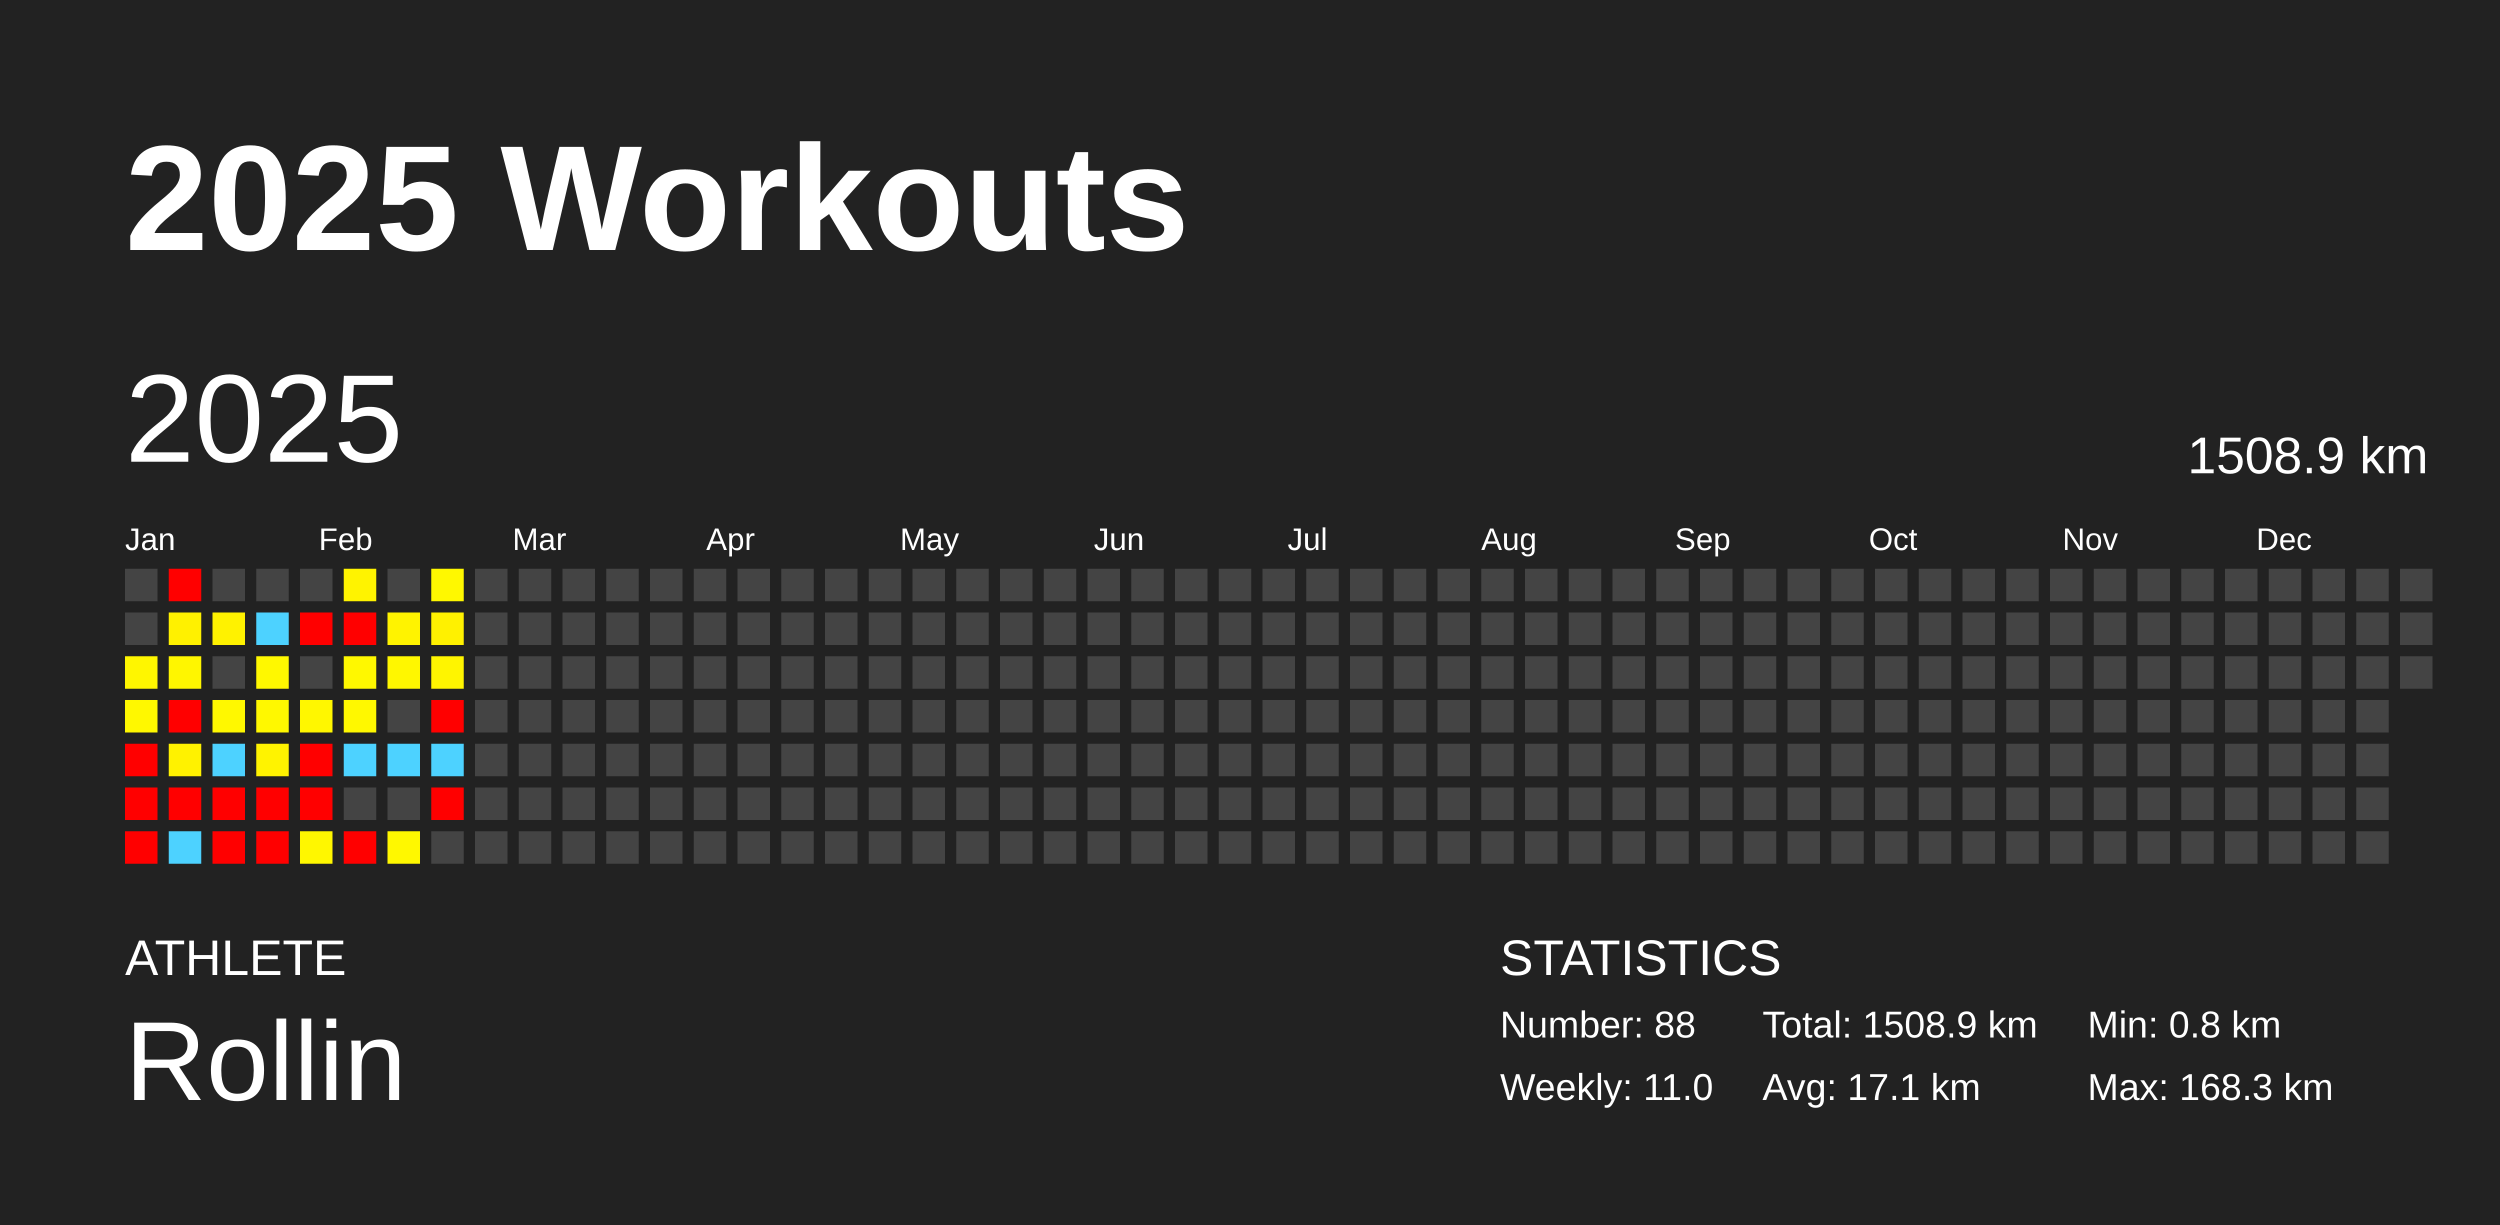
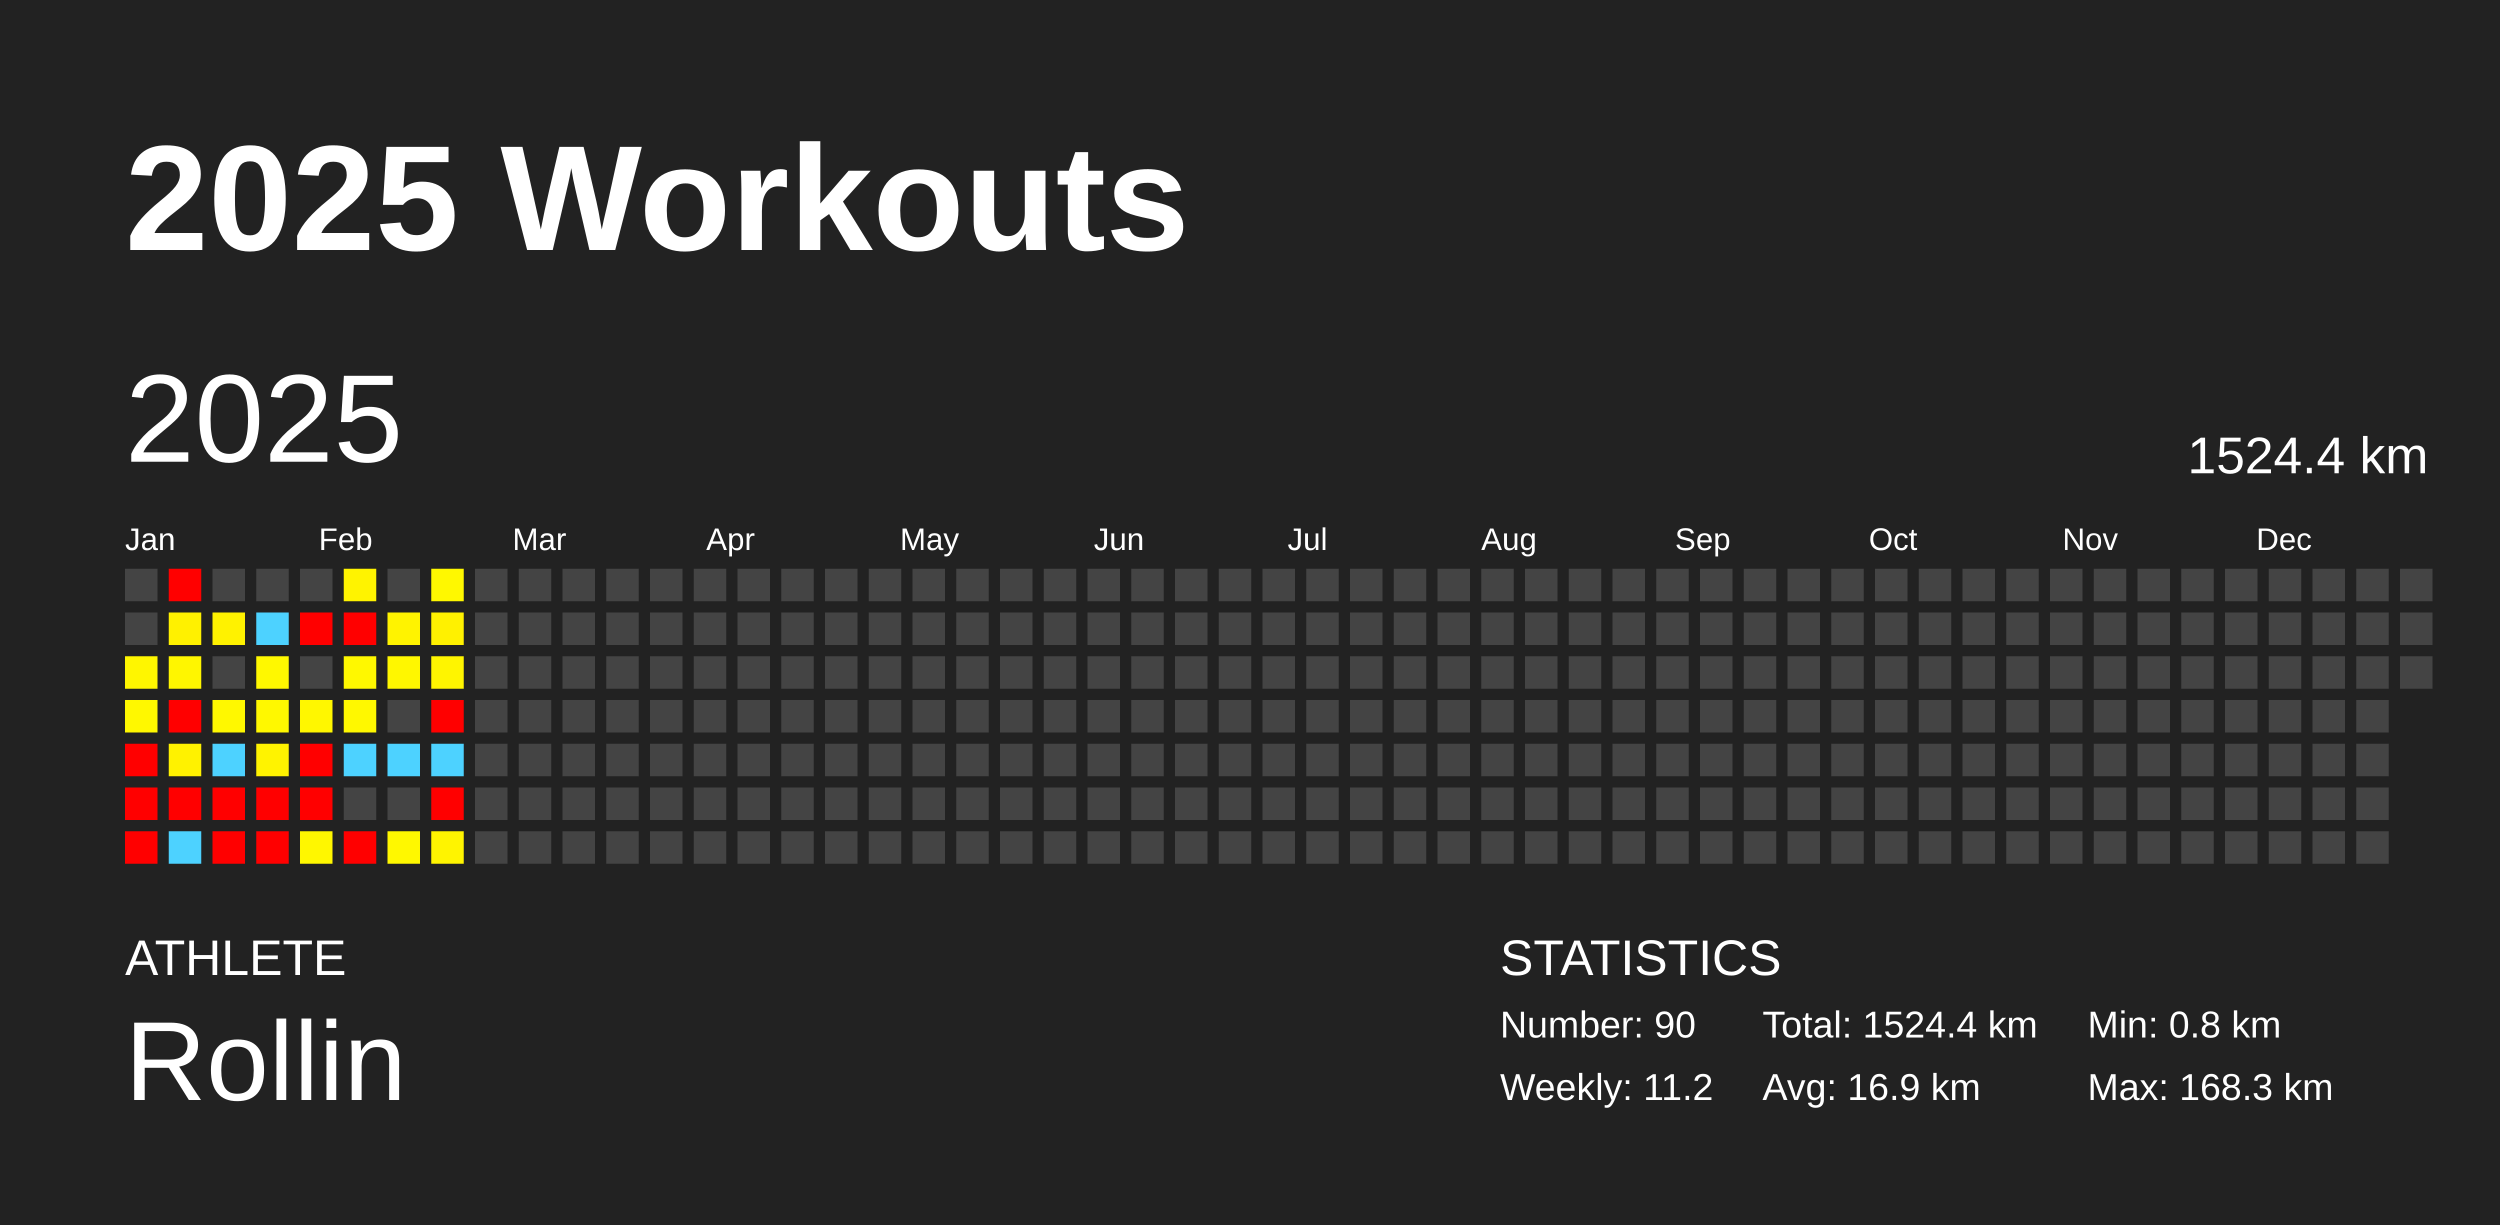
<svg xmlns="http://www.w3.org/2000/svg" baseProfile="full" height="98mm" version="1.1" viewBox="0,0,200,98" width="200mm">
  <defs />
  <rect fill="#222222" height="98" width="200" x="0" y="0" />
  <text fill="#FFFFFF" style="font-size:12px; font-family:Arial; font-weight:bold;" x="10" y="20">2025 Workouts</text>
  <text fill="#FFFFFF" style="font-size:4px; font-family:Arial" x="10" y="78">ATHLETE</text>
  <text fill="#FFFFFF" style="font-size:9px; font-family:Arial" x="10" y="88">Rollin</text>
  <text fill="#FFFFFF" style="font-size:4px; font-family:Arial" x="120" y="78">STATISTICS</text>
-   <text fill="#FFFFFF" style="font-size:3px; font-family:Arial" x="120" y="83">Number: 88</text>
-   <text fill="#FFFFFF" style="font-size:3px; font-family:Arial" x="120" y="88">Weekly: 11.0</text>
-   <text fill="#FFFFFF" style="font-size:3px; font-family:Arial" x="141" y="83">Total: 1508.9 km</text>
-   <text fill="#FFFFFF" style="font-size:3px; font-family:Arial" x="141" y="88">Avg: 17.1 km</text>
+   <text fill="#FFFFFF" style="font-size:3px; font-family:Arial" x="120" y="83">Number: 90</text>
+   <text fill="#FFFFFF" style="font-size:3px; font-family:Arial" x="120" y="88">Weekly: 11.2</text>
+   <text fill="#FFFFFF" style="font-size:3px; font-family:Arial" x="141" y="83">Total: 1524.4 km</text>
+   <text fill="#FFFFFF" style="font-size:3px; font-family:Arial" x="141" y="88">Avg: 16.9 km</text>
  <text fill="#FFFFFF" style="font-size:3px; font-family:Arial" x="167" y="83">Min: 0.8 km</text>
  <text fill="#FFFFFF" style="font-size:3px; font-family:Arial" x="167" y="88">Max: 168.3 km</text>
  <text dominant-baseline="hanging" fill="#FFFFFF" style="font-size:10.0px; font-family:Arial;" x="10" y="30">2025</text>
-   <text dominant-baseline="hanging" fill="#FFFFFF" style="font-size:4.125px; font-family:Arial;" x="175" y="35">1508.9 km</text>
+   <text dominant-baseline="hanging" fill="#FFFFFF" style="font-size:4.125px; font-family:Arial;" x="175" y="35">1524.4 km</text>
  <text fill="#FFFFFF" style="font-size:2.5px; font-family:Arial" x="10.0" y="44">Jan</text>
  <text fill="#FFFFFF" style="font-size:2.5px; font-family:Arial" x="25.5" y="44">Feb</text>
  <text fill="#FFFFFF" style="font-size:2.5px; font-family:Arial" x="41.0" y="44">Mar</text>
  <text fill="#FFFFFF" style="font-size:2.5px; font-family:Arial" x="56.5" y="44">Apr</text>
  <text fill="#FFFFFF" style="font-size:2.5px; font-family:Arial" x="72.0" y="44">May</text>
  <text fill="#FFFFFF" style="font-size:2.5px; font-family:Arial" x="87.5" y="44">Jun</text>
  <text fill="#FFFFFF" style="font-size:2.5px; font-family:Arial" x="103.0" y="44">Jul</text>
  <text fill="#FFFFFF" style="font-size:2.5px; font-family:Arial" x="118.5" y="44">Aug</text>
  <text fill="#FFFFFF" style="font-size:2.5px; font-family:Arial" x="134.0" y="44">Sep</text>
  <text fill="#FFFFFF" style="font-size:2.5px; font-family:Arial" x="149.5" y="44">Oct</text>
  <text fill="#FFFFFF" style="font-size:2.5px; font-family:Arial" x="165.0" y="44">Nov</text>
  <text fill="#FFFFFF" style="font-size:2.5px; font-family:Arial" x="180.5" y="44">Dec</text>
  <rect fill="#444444" height="2.6" width="2.6" x="10.0" y="45.5" />
  <rect fill="#444444" height="2.6" width="2.6" x="10.0" y="49.0" />
  <rect fill="#fff600" height="2.6" width="2.6" x="10.0" y="52.5" />
  <rect fill="#fff800" height="2.6" width="2.6" x="10.0" y="56.0" />
  <rect fill="red" height="2.6" width="2.6" x="10.0" y="59.5" />
  <rect fill="red" height="2.6" width="2.6" x="10.0" y="63.0" />
  <rect fill="red" height="2.6" width="2.6" x="10.0" y="66.5" />
  <rect fill="red" height="2.6" width="2.6" x="13.5" y="45.5" />
  <rect fill="#fff100" height="2.6" width="2.6" x="13.5" y="49.0" />
  <rect fill="#fff600" height="2.6" width="2.6" x="13.5" y="52.5" />
  <rect fill="red" height="2.6" width="2.6" x="13.5" y="56.0" />
  <rect fill="#fff200" height="2.6" width="2.6" x="13.5" y="59.5" />
  <rect fill="red" height="2.6" width="2.6" x="13.5" y="63.0" />
  <rect fill="#4dd2ff" height="2.6" width="2.6" x="13.5" y="66.5" />
  <rect fill="#444444" height="2.6" width="2.6" x="17.0" y="45.5" />
  <rect fill="#fff200" height="2.6" width="2.6" x="17.0" y="49.0" />
  <rect fill="#444444" height="2.6" width="2.6" x="17.0" y="52.5" />
  <rect fill="#fff800" height="2.6" width="2.6" x="17.0" y="56.0" />
  <rect fill="#4dd2ff" height="2.6" width="2.6" x="17.0" y="59.5" />
  <rect fill="red" height="2.6" width="2.6" x="17.0" y="63.0" />
  <rect fill="red" height="2.6" width="2.6" x="17.0" y="66.5" />
  <rect fill="#444444" height="2.6" width="2.6" x="20.5" y="45.5" />
  <rect fill="#4dd2ff" height="2.6" width="2.6" x="20.5" y="49.0" />
  <rect fill="#fff800" height="2.6" width="2.6" x="20.5" y="52.5" />
  <rect fill="#fff800" height="2.6" width="2.6" x="20.5" y="56.0" />
  <rect fill="#fff300" height="2.6" width="2.6" x="20.5" y="59.5" />
  <rect fill="red" height="2.6" width="2.6" x="20.5" y="63.0" />
  <rect fill="red" height="2.6" width="2.6" x="20.5" y="66.5" />
  <rect fill="#444444" height="2.6" width="2.6" x="24.0" y="45.5" />
  <rect fill="red" height="2.6" width="2.6" x="24.0" y="49.0" />
  <rect fill="#444444" height="2.6" width="2.6" x="24.0" y="52.5" />
  <rect fill="#fff700" height="2.6" width="2.6" x="24.0" y="56.0" />
  <rect fill="red" height="2.6" width="2.6" x="24.0" y="59.5" />
  <rect fill="red" height="2.6" width="2.6" x="24.0" y="63.0" />
  <rect fill="#fff700" height="2.6" width="2.6" x="24.0" y="66.5" />
  <rect fill="#fff300" height="2.6" width="2.6" x="27.5" y="45.5" />
  <rect fill="red" height="2.6" width="2.6" x="27.5" y="49.0" />
  <rect fill="#fff800" height="2.6" width="2.6" x="27.5" y="52.5" />
  <rect fill="#fff800" height="2.6" width="2.6" x="27.5" y="56.0" />
  <rect fill="#4dd2ff" height="2.6" width="2.6" x="27.5" y="59.5" />
  <rect fill="#444444" height="2.6" width="2.6" x="27.5" y="63.0" />
  <rect fill="red" height="2.6" width="2.6" x="27.5" y="66.5" />
  <rect fill="#444444" height="2.6" width="2.6" x="31.0" y="45.5" />
  <rect fill="#fff300" height="2.6" width="2.6" x="31.0" y="49.0" />
  <rect fill="#fff700" height="2.6" width="2.6" x="31.0" y="52.5" />
  <rect fill="#444444" height="2.6" width="2.6" x="31.0" y="56.0" />
  <rect fill="#4dd2ff" height="2.6" width="2.6" x="31.0" y="59.5" />
  <rect fill="#444444" height="2.6" width="2.6" x="31.0" y="63.0" />
  <rect fill="#fff800" height="2.6" width="2.6" x="31.0" y="66.5" />
  <rect fill="#fff800" height="2.6" width="2.6" x="34.5" y="45.5" />
  <rect fill="#fff100" height="2.6" width="2.6" x="34.5" y="49.0" />
  <rect fill="#fff500" height="2.6" width="2.6" x="34.5" y="52.5" />
  <rect fill="red" height="2.6" width="2.6" x="34.5" y="56.0" />
  <rect fill="#4dd2ff" height="2.6" width="2.6" x="34.5" y="59.5" />
  <rect fill="red" height="2.6" width="2.6" x="34.5" y="63.0" />
-   <rect fill="#444444" height="2.6" width="2.6" x="34.5" y="66.5" />
+   <rect fill="#fff400" height="2.6" width="2.6" x="34.5" y="66.5" />
  <rect fill="#444444" height="2.6" width="2.6" x="38.0" y="45.5" />
  <rect fill="#444444" height="2.6" width="2.6" x="38.0" y="49.0" />
  <rect fill="#444444" height="2.6" width="2.6" x="38.0" y="52.5" />
  <rect fill="#444444" height="2.6" width="2.6" x="38.0" y="56.0" />
  <rect fill="#444444" height="2.6" width="2.6" x="38.0" y="59.5" />
  <rect fill="#444444" height="2.6" width="2.6" x="38.0" y="63.0" />
  <rect fill="#444444" height="2.6" width="2.6" x="38.0" y="66.5" />
  <rect fill="#444444" height="2.6" width="2.6" x="41.5" y="45.5" />
  <rect fill="#444444" height="2.6" width="2.6" x="41.5" y="49.0" />
  <rect fill="#444444" height="2.6" width="2.6" x="41.5" y="52.5" />
  <rect fill="#444444" height="2.6" width="2.6" x="41.5" y="56.0" />
  <rect fill="#444444" height="2.6" width="2.6" x="41.5" y="59.5" />
  <rect fill="#444444" height="2.6" width="2.6" x="41.5" y="63.0" />
  <rect fill="#444444" height="2.6" width="2.6" x="41.5" y="66.5" />
  <rect fill="#444444" height="2.6" width="2.6" x="45.0" y="45.5" />
  <rect fill="#444444" height="2.6" width="2.6" x="45.0" y="49.0" />
  <rect fill="#444444" height="2.6" width="2.6" x="45.0" y="52.5" />
  <rect fill="#444444" height="2.6" width="2.6" x="45.0" y="56.0" />
  <rect fill="#444444" height="2.6" width="2.6" x="45.0" y="59.5" />
  <rect fill="#444444" height="2.6" width="2.6" x="45.0" y="63.0" />
  <rect fill="#444444" height="2.6" width="2.6" x="45.0" y="66.5" />
  <rect fill="#444444" height="2.6" width="2.6" x="48.5" y="45.5" />
  <rect fill="#444444" height="2.6" width="2.6" x="48.5" y="49.0" />
  <rect fill="#444444" height="2.6" width="2.6" x="48.5" y="52.5" />
  <rect fill="#444444" height="2.6" width="2.6" x="48.5" y="56.0" />
  <rect fill="#444444" height="2.6" width="2.6" x="48.5" y="59.5" />
  <rect fill="#444444" height="2.6" width="2.6" x="48.5" y="63.0" />
  <rect fill="#444444" height="2.6" width="2.6" x="48.5" y="66.5" />
  <rect fill="#444444" height="2.6" width="2.6" x="52.0" y="45.5" />
  <rect fill="#444444" height="2.6" width="2.6" x="52.0" y="49.0" />
  <rect fill="#444444" height="2.6" width="2.6" x="52.0" y="52.5" />
  <rect fill="#444444" height="2.6" width="2.6" x="52.0" y="56.0" />
  <rect fill="#444444" height="2.6" width="2.6" x="52.0" y="59.5" />
  <rect fill="#444444" height="2.6" width="2.6" x="52.0" y="63.0" />
  <rect fill="#444444" height="2.6" width="2.6" x="52.0" y="66.5" />
  <rect fill="#444444" height="2.6" width="2.6" x="55.5" y="45.5" />
  <rect fill="#444444" height="2.6" width="2.6" x="55.5" y="49.0" />
  <rect fill="#444444" height="2.6" width="2.6" x="55.5" y="52.5" />
  <rect fill="#444444" height="2.6" width="2.6" x="55.5" y="56.0" />
  <rect fill="#444444" height="2.6" width="2.6" x="55.5" y="59.5" />
  <rect fill="#444444" height="2.6" width="2.6" x="55.5" y="63.0" />
  <rect fill="#444444" height="2.6" width="2.6" x="55.5" y="66.5" />
  <rect fill="#444444" height="2.6" width="2.6" x="59.0" y="45.5" />
  <rect fill="#444444" height="2.6" width="2.6" x="59.0" y="49.0" />
  <rect fill="#444444" height="2.6" width="2.6" x="59.0" y="52.5" />
  <rect fill="#444444" height="2.6" width="2.6" x="59.0" y="56.0" />
  <rect fill="#444444" height="2.6" width="2.6" x="59.0" y="59.5" />
  <rect fill="#444444" height="2.6" width="2.6" x="59.0" y="63.0" />
  <rect fill="#444444" height="2.6" width="2.6" x="59.0" y="66.5" />
  <rect fill="#444444" height="2.6" width="2.6" x="62.5" y="45.5" />
  <rect fill="#444444" height="2.6" width="2.6" x="62.5" y="49.0" />
  <rect fill="#444444" height="2.6" width="2.6" x="62.5" y="52.5" />
  <rect fill="#444444" height="2.6" width="2.6" x="62.5" y="56.0" />
  <rect fill="#444444" height="2.6" width="2.6" x="62.5" y="59.5" />
  <rect fill="#444444" height="2.6" width="2.6" x="62.5" y="63.0" />
  <rect fill="#444444" height="2.6" width="2.6" x="62.5" y="66.5" />
  <rect fill="#444444" height="2.6" width="2.6" x="66.0" y="45.5" />
  <rect fill="#444444" height="2.6" width="2.6" x="66.0" y="49.0" />
  <rect fill="#444444" height="2.6" width="2.6" x="66.0" y="52.5" />
  <rect fill="#444444" height="2.6" width="2.6" x="66.0" y="56.0" />
  <rect fill="#444444" height="2.6" width="2.6" x="66.0" y="59.5" />
  <rect fill="#444444" height="2.6" width="2.6" x="66.0" y="63.0" />
  <rect fill="#444444" height="2.6" width="2.6" x="66.0" y="66.5" />
  <rect fill="#444444" height="2.6" width="2.6" x="69.5" y="45.5" />
  <rect fill="#444444" height="2.6" width="2.6" x="69.5" y="49.0" />
  <rect fill="#444444" height="2.6" width="2.6" x="69.5" y="52.5" />
  <rect fill="#444444" height="2.6" width="2.6" x="69.5" y="56.0" />
  <rect fill="#444444" height="2.6" width="2.6" x="69.5" y="59.5" />
  <rect fill="#444444" height="2.6" width="2.6" x="69.5" y="63.0" />
  <rect fill="#444444" height="2.6" width="2.6" x="69.5" y="66.5" />
  <rect fill="#444444" height="2.6" width="2.6" x="73.0" y="45.5" />
  <rect fill="#444444" height="2.6" width="2.6" x="73.0" y="49.0" />
  <rect fill="#444444" height="2.6" width="2.6" x="73.0" y="52.5" />
  <rect fill="#444444" height="2.6" width="2.6" x="73.0" y="56.0" />
  <rect fill="#444444" height="2.6" width="2.6" x="73.0" y="59.5" />
  <rect fill="#444444" height="2.6" width="2.6" x="73.0" y="63.0" />
  <rect fill="#444444" height="2.6" width="2.6" x="73.0" y="66.5" />
  <rect fill="#444444" height="2.6" width="2.6" x="76.5" y="45.5" />
  <rect fill="#444444" height="2.6" width="2.6" x="76.5" y="49.0" />
  <rect fill="#444444" height="2.6" width="2.6" x="76.5" y="52.5" />
  <rect fill="#444444" height="2.6" width="2.6" x="76.5" y="56.0" />
  <rect fill="#444444" height="2.6" width="2.6" x="76.5" y="59.5" />
  <rect fill="#444444" height="2.6" width="2.6" x="76.5" y="63.0" />
  <rect fill="#444444" height="2.6" width="2.6" x="76.5" y="66.5" />
  <rect fill="#444444" height="2.6" width="2.6" x="80.0" y="45.5" />
  <rect fill="#444444" height="2.6" width="2.6" x="80.0" y="49.0" />
  <rect fill="#444444" height="2.6" width="2.6" x="80.0" y="52.5" />
  <rect fill="#444444" height="2.6" width="2.6" x="80.0" y="56.0" />
  <rect fill="#444444" height="2.6" width="2.6" x="80.0" y="59.5" />
  <rect fill="#444444" height="2.6" width="2.6" x="80.0" y="63.0" />
  <rect fill="#444444" height="2.6" width="2.6" x="80.0" y="66.5" />
  <rect fill="#444444" height="2.6" width="2.6" x="83.5" y="45.5" />
  <rect fill="#444444" height="2.6" width="2.6" x="83.5" y="49.0" />
  <rect fill="#444444" height="2.6" width="2.6" x="83.5" y="52.5" />
  <rect fill="#444444" height="2.6" width="2.6" x="83.5" y="56.0" />
  <rect fill="#444444" height="2.6" width="2.6" x="83.5" y="59.5" />
  <rect fill="#444444" height="2.6" width="2.6" x="83.5" y="63.0" />
  <rect fill="#444444" height="2.6" width="2.6" x="83.5" y="66.5" />
  <rect fill="#444444" height="2.6" width="2.6" x="87.0" y="45.5" />
  <rect fill="#444444" height="2.6" width="2.6" x="87.0" y="49.0" />
  <rect fill="#444444" height="2.6" width="2.6" x="87.0" y="52.5" />
  <rect fill="#444444" height="2.6" width="2.6" x="87.0" y="56.0" />
  <rect fill="#444444" height="2.6" width="2.6" x="87.0" y="59.5" />
  <rect fill="#444444" height="2.6" width="2.6" x="87.0" y="63.0" />
  <rect fill="#444444" height="2.6" width="2.6" x="87.0" y="66.5" />
  <rect fill="#444444" height="2.6" width="2.6" x="90.5" y="45.5" />
  <rect fill="#444444" height="2.6" width="2.6" x="90.5" y="49.0" />
  <rect fill="#444444" height="2.6" width="2.6" x="90.5" y="52.5" />
  <rect fill="#444444" height="2.6" width="2.6" x="90.5" y="56.0" />
  <rect fill="#444444" height="2.6" width="2.6" x="90.5" y="59.5" />
  <rect fill="#444444" height="2.6" width="2.6" x="90.5" y="63.0" />
  <rect fill="#444444" height="2.6" width="2.6" x="90.5" y="66.5" />
  <rect fill="#444444" height="2.6" width="2.6" x="94.0" y="45.5" />
  <rect fill="#444444" height="2.6" width="2.6" x="94.0" y="49.0" />
  <rect fill="#444444" height="2.6" width="2.6" x="94.0" y="52.5" />
  <rect fill="#444444" height="2.6" width="2.6" x="94.0" y="56.0" />
  <rect fill="#444444" height="2.6" width="2.6" x="94.0" y="59.5" />
  <rect fill="#444444" height="2.6" width="2.6" x="94.0" y="63.0" />
  <rect fill="#444444" height="2.6" width="2.6" x="94.0" y="66.5" />
  <rect fill="#444444" height="2.6" width="2.6" x="97.5" y="45.5" />
  <rect fill="#444444" height="2.6" width="2.6" x="97.5" y="49.0" />
  <rect fill="#444444" height="2.6" width="2.6" x="97.5" y="52.5" />
  <rect fill="#444444" height="2.6" width="2.6" x="97.5" y="56.0" />
  <rect fill="#444444" height="2.6" width="2.6" x="97.5" y="59.5" />
  <rect fill="#444444" height="2.6" width="2.6" x="97.5" y="63.0" />
  <rect fill="#444444" height="2.6" width="2.6" x="97.5" y="66.5" />
  <rect fill="#444444" height="2.6" width="2.6" x="101.0" y="45.5" />
  <rect fill="#444444" height="2.6" width="2.6" x="101.0" y="49.0" />
  <rect fill="#444444" height="2.6" width="2.6" x="101.0" y="52.5" />
  <rect fill="#444444" height="2.6" width="2.6" x="101.0" y="56.0" />
  <rect fill="#444444" height="2.6" width="2.6" x="101.0" y="59.5" />
  <rect fill="#444444" height="2.6" width="2.6" x="101.0" y="63.0" />
  <rect fill="#444444" height="2.6" width="2.6" x="101.0" y="66.5" />
  <rect fill="#444444" height="2.6" width="2.6" x="104.5" y="45.5" />
  <rect fill="#444444" height="2.6" width="2.6" x="104.5" y="49.0" />
  <rect fill="#444444" height="2.6" width="2.6" x="104.5" y="52.5" />
  <rect fill="#444444" height="2.6" width="2.6" x="104.5" y="56.0" />
  <rect fill="#444444" height="2.6" width="2.6" x="104.5" y="59.5" />
  <rect fill="#444444" height="2.6" width="2.6" x="104.5" y="63.0" />
  <rect fill="#444444" height="2.6" width="2.6" x="104.5" y="66.5" />
  <rect fill="#444444" height="2.6" width="2.6" x="108.0" y="45.5" />
  <rect fill="#444444" height="2.6" width="2.6" x="108.0" y="49.0" />
  <rect fill="#444444" height="2.6" width="2.6" x="108.0" y="52.5" />
  <rect fill="#444444" height="2.6" width="2.6" x="108.0" y="56.0" />
  <rect fill="#444444" height="2.6" width="2.6" x="108.0" y="59.5" />
  <rect fill="#444444" height="2.6" width="2.6" x="108.0" y="63.0" />
  <rect fill="#444444" height="2.6" width="2.6" x="108.0" y="66.5" />
  <rect fill="#444444" height="2.6" width="2.6" x="111.5" y="45.5" />
  <rect fill="#444444" height="2.6" width="2.6" x="111.5" y="49.0" />
  <rect fill="#444444" height="2.6" width="2.6" x="111.5" y="52.5" />
  <rect fill="#444444" height="2.6" width="2.6" x="111.5" y="56.0" />
  <rect fill="#444444" height="2.6" width="2.6" x="111.5" y="59.5" />
  <rect fill="#444444" height="2.6" width="2.6" x="111.5" y="63.0" />
  <rect fill="#444444" height="2.6" width="2.6" x="111.5" y="66.5" />
  <rect fill="#444444" height="2.6" width="2.6" x="115.0" y="45.5" />
  <rect fill="#444444" height="2.6" width="2.6" x="115.0" y="49.0" />
  <rect fill="#444444" height="2.6" width="2.6" x="115.0" y="52.5" />
  <rect fill="#444444" height="2.6" width="2.6" x="115.0" y="56.0" />
  <rect fill="#444444" height="2.6" width="2.6" x="115.0" y="59.5" />
  <rect fill="#444444" height="2.6" width="2.6" x="115.0" y="63.0" />
  <rect fill="#444444" height="2.6" width="2.6" x="115.0" y="66.5" />
  <rect fill="#444444" height="2.6" width="2.6" x="118.5" y="45.5" />
  <rect fill="#444444" height="2.6" width="2.6" x="118.5" y="49.0" />
  <rect fill="#444444" height="2.6" width="2.6" x="118.5" y="52.5" />
  <rect fill="#444444" height="2.6" width="2.6" x="118.5" y="56.0" />
  <rect fill="#444444" height="2.6" width="2.6" x="118.5" y="59.5" />
  <rect fill="#444444" height="2.6" width="2.6" x="118.5" y="63.0" />
  <rect fill="#444444" height="2.6" width="2.6" x="118.5" y="66.5" />
  <rect fill="#444444" height="2.6" width="2.6" x="122.0" y="45.5" />
  <rect fill="#444444" height="2.6" width="2.6" x="122.0" y="49.0" />
  <rect fill="#444444" height="2.6" width="2.6" x="122.0" y="52.5" />
  <rect fill="#444444" height="2.6" width="2.6" x="122.0" y="56.0" />
  <rect fill="#444444" height="2.6" width="2.6" x="122.0" y="59.5" />
  <rect fill="#444444" height="2.6" width="2.6" x="122.0" y="63.0" />
  <rect fill="#444444" height="2.6" width="2.6" x="122.0" y="66.5" />
  <rect fill="#444444" height="2.6" width="2.6" x="125.5" y="45.5" />
  <rect fill="#444444" height="2.6" width="2.6" x="125.5" y="49.0" />
  <rect fill="#444444" height="2.6" width="2.6" x="125.5" y="52.5" />
  <rect fill="#444444" height="2.6" width="2.6" x="125.5" y="56.0" />
  <rect fill="#444444" height="2.6" width="2.6" x="125.5" y="59.5" />
  <rect fill="#444444" height="2.6" width="2.6" x="125.5" y="63.0" />
  <rect fill="#444444" height="2.6" width="2.6" x="125.5" y="66.5" />
  <rect fill="#444444" height="2.6" width="2.6" x="129.0" y="45.5" />
  <rect fill="#444444" height="2.6" width="2.6" x="129.0" y="49.0" />
  <rect fill="#444444" height="2.6" width="2.6" x="129.0" y="52.5" />
  <rect fill="#444444" height="2.6" width="2.6" x="129.0" y="56.0" />
  <rect fill="#444444" height="2.6" width="2.6" x="129.0" y="59.5" />
  <rect fill="#444444" height="2.6" width="2.6" x="129.0" y="63.0" />
  <rect fill="#444444" height="2.6" width="2.6" x="129.0" y="66.5" />
  <rect fill="#444444" height="2.6" width="2.6" x="132.5" y="45.5" />
  <rect fill="#444444" height="2.6" width="2.6" x="132.5" y="49.0" />
  <rect fill="#444444" height="2.6" width="2.6" x="132.5" y="52.5" />
  <rect fill="#444444" height="2.6" width="2.6" x="132.5" y="56.0" />
  <rect fill="#444444" height="2.6" width="2.6" x="132.5" y="59.5" />
  <rect fill="#444444" height="2.6" width="2.6" x="132.5" y="63.0" />
  <rect fill="#444444" height="2.6" width="2.6" x="132.5" y="66.5" />
  <rect fill="#444444" height="2.6" width="2.6" x="136.0" y="45.5" />
  <rect fill="#444444" height="2.6" width="2.6" x="136.0" y="49.0" />
  <rect fill="#444444" height="2.6" width="2.6" x="136.0" y="52.5" />
  <rect fill="#444444" height="2.6" width="2.6" x="136.0" y="56.0" />
  <rect fill="#444444" height="2.6" width="2.6" x="136.0" y="59.5" />
  <rect fill="#444444" height="2.6" width="2.6" x="136.0" y="63.0" />
  <rect fill="#444444" height="2.6" width="2.6" x="136.0" y="66.5" />
  <rect fill="#444444" height="2.6" width="2.6" x="139.5" y="45.5" />
  <rect fill="#444444" height="2.6" width="2.6" x="139.5" y="49.0" />
  <rect fill="#444444" height="2.6" width="2.6" x="139.5" y="52.5" />
  <rect fill="#444444" height="2.6" width="2.6" x="139.5" y="56.0" />
  <rect fill="#444444" height="2.6" width="2.6" x="139.5" y="59.5" />
  <rect fill="#444444" height="2.6" width="2.6" x="139.5" y="63.0" />
  <rect fill="#444444" height="2.6" width="2.6" x="139.5" y="66.5" />
  <rect fill="#444444" height="2.6" width="2.6" x="143.0" y="45.5" />
  <rect fill="#444444" height="2.6" width="2.6" x="143.0" y="49.0" />
  <rect fill="#444444" height="2.6" width="2.6" x="143.0" y="52.5" />
  <rect fill="#444444" height="2.6" width="2.6" x="143.0" y="56.0" />
  <rect fill="#444444" height="2.6" width="2.6" x="143.0" y="59.5" />
  <rect fill="#444444" height="2.6" width="2.6" x="143.0" y="63.0" />
  <rect fill="#444444" height="2.6" width="2.6" x="143.0" y="66.5" />
  <rect fill="#444444" height="2.6" width="2.6" x="146.5" y="45.5" />
  <rect fill="#444444" height="2.6" width="2.6" x="146.5" y="49.0" />
  <rect fill="#444444" height="2.6" width="2.6" x="146.5" y="52.5" />
  <rect fill="#444444" height="2.6" width="2.6" x="146.5" y="56.0" />
  <rect fill="#444444" height="2.6" width="2.6" x="146.5" y="59.5" />
  <rect fill="#444444" height="2.6" width="2.6" x="146.5" y="63.0" />
  <rect fill="#444444" height="2.6" width="2.6" x="146.5" y="66.5" />
  <rect fill="#444444" height="2.6" width="2.6" x="150.0" y="45.5" />
  <rect fill="#444444" height="2.6" width="2.6" x="150.0" y="49.0" />
  <rect fill="#444444" height="2.6" width="2.6" x="150.0" y="52.5" />
  <rect fill="#444444" height="2.6" width="2.6" x="150.0" y="56.0" />
  <rect fill="#444444" height="2.6" width="2.6" x="150.0" y="59.5" />
  <rect fill="#444444" height="2.6" width="2.6" x="150.0" y="63.0" />
  <rect fill="#444444" height="2.6" width="2.6" x="150.0" y="66.5" />
  <rect fill="#444444" height="2.6" width="2.6" x="153.5" y="45.5" />
  <rect fill="#444444" height="2.6" width="2.6" x="153.5" y="49.0" />
  <rect fill="#444444" height="2.6" width="2.6" x="153.5" y="52.5" />
  <rect fill="#444444" height="2.6" width="2.6" x="153.5" y="56.0" />
  <rect fill="#444444" height="2.6" width="2.6" x="153.5" y="59.5" />
  <rect fill="#444444" height="2.6" width="2.6" x="153.5" y="63.0" />
  <rect fill="#444444" height="2.6" width="2.6" x="153.5" y="66.5" />
  <rect fill="#444444" height="2.6" width="2.6" x="157.0" y="45.5" />
  <rect fill="#444444" height="2.6" width="2.6" x="157.0" y="49.0" />
  <rect fill="#444444" height="2.6" width="2.6" x="157.0" y="52.5" />
  <rect fill="#444444" height="2.6" width="2.6" x="157.0" y="56.0" />
  <rect fill="#444444" height="2.6" width="2.6" x="157.0" y="59.5" />
  <rect fill="#444444" height="2.6" width="2.6" x="157.0" y="63.0" />
  <rect fill="#444444" height="2.6" width="2.6" x="157.0" y="66.5" />
  <rect fill="#444444" height="2.6" width="2.6" x="160.5" y="45.5" />
  <rect fill="#444444" height="2.6" width="2.6" x="160.5" y="49.0" />
  <rect fill="#444444" height="2.6" width="2.6" x="160.5" y="52.5" />
  <rect fill="#444444" height="2.6" width="2.6" x="160.5" y="56.0" />
  <rect fill="#444444" height="2.6" width="2.6" x="160.5" y="59.5" />
  <rect fill="#444444" height="2.6" width="2.6" x="160.5" y="63.0" />
  <rect fill="#444444" height="2.6" width="2.6" x="160.5" y="66.5" />
  <rect fill="#444444" height="2.6" width="2.6" x="164.0" y="45.5" />
  <rect fill="#444444" height="2.6" width="2.6" x="164.0" y="49.0" />
  <rect fill="#444444" height="2.6" width="2.6" x="164.0" y="52.5" />
  <rect fill="#444444" height="2.6" width="2.6" x="164.0" y="56.0" />
  <rect fill="#444444" height="2.6" width="2.6" x="164.0" y="59.5" />
  <rect fill="#444444" height="2.6" width="2.6" x="164.0" y="63.0" />
  <rect fill="#444444" height="2.6" width="2.6" x="164.0" y="66.5" />
  <rect fill="#444444" height="2.6" width="2.6" x="167.5" y="45.5" />
  <rect fill="#444444" height="2.6" width="2.6" x="167.5" y="49.0" />
  <rect fill="#444444" height="2.6" width="2.6" x="167.5" y="52.5" />
  <rect fill="#444444" height="2.6" width="2.6" x="167.5" y="56.0" />
  <rect fill="#444444" height="2.6" width="2.6" x="167.5" y="59.5" />
  <rect fill="#444444" height="2.6" width="2.6" x="167.5" y="63.0" />
  <rect fill="#444444" height="2.6" width="2.6" x="167.5" y="66.5" />
  <rect fill="#444444" height="2.6" width="2.6" x="171.0" y="45.5" />
  <rect fill="#444444" height="2.6" width="2.6" x="171.0" y="49.0" />
  <rect fill="#444444" height="2.6" width="2.6" x="171.0" y="52.5" />
  <rect fill="#444444" height="2.6" width="2.6" x="171.0" y="56.0" />
  <rect fill="#444444" height="2.6" width="2.6" x="171.0" y="59.5" />
  <rect fill="#444444" height="2.6" width="2.6" x="171.0" y="63.0" />
  <rect fill="#444444" height="2.6" width="2.6" x="171.0" y="66.5" />
  <rect fill="#444444" height="2.6" width="2.6" x="174.5" y="45.5" />
  <rect fill="#444444" height="2.6" width="2.6" x="174.5" y="49.0" />
  <rect fill="#444444" height="2.6" width="2.6" x="174.5" y="52.5" />
  <rect fill="#444444" height="2.6" width="2.6" x="174.5" y="56.0" />
  <rect fill="#444444" height="2.6" width="2.6" x="174.5" y="59.5" />
  <rect fill="#444444" height="2.6" width="2.6" x="174.5" y="63.0" />
  <rect fill="#444444" height="2.6" width="2.6" x="174.5" y="66.5" />
  <rect fill="#444444" height="2.6" width="2.6" x="178.0" y="45.5" />
  <rect fill="#444444" height="2.6" width="2.6" x="178.0" y="49.0" />
  <rect fill="#444444" height="2.6" width="2.6" x="178.0" y="52.5" />
  <rect fill="#444444" height="2.6" width="2.6" x="178.0" y="56.0" />
  <rect fill="#444444" height="2.6" width="2.6" x="178.0" y="59.5" />
  <rect fill="#444444" height="2.6" width="2.6" x="178.0" y="63.0" />
  <rect fill="#444444" height="2.6" width="2.6" x="178.0" y="66.5" />
  <rect fill="#444444" height="2.6" width="2.6" x="181.5" y="45.5" />
  <rect fill="#444444" height="2.6" width="2.6" x="181.5" y="49.0" />
  <rect fill="#444444" height="2.6" width="2.6" x="181.5" y="52.5" />
  <rect fill="#444444" height="2.6" width="2.6" x="181.5" y="56.0" />
  <rect fill="#444444" height="2.6" width="2.6" x="181.5" y="59.5" />
  <rect fill="#444444" height="2.6" width="2.6" x="181.5" y="63.0" />
  <rect fill="#444444" height="2.6" width="2.6" x="181.5" y="66.5" />
  <rect fill="#444444" height="2.6" width="2.6" x="185.0" y="45.5" />
  <rect fill="#444444" height="2.6" width="2.6" x="185.0" y="49.0" />
  <rect fill="#444444" height="2.6" width="2.6" x="185.0" y="52.5" />
  <rect fill="#444444" height="2.6" width="2.6" x="185.0" y="56.0" />
  <rect fill="#444444" height="2.6" width="2.6" x="185.0" y="59.5" />
  <rect fill="#444444" height="2.6" width="2.6" x="185.0" y="63.0" />
  <rect fill="#444444" height="2.6" width="2.6" x="185.0" y="66.5" />
  <rect fill="#444444" height="2.6" width="2.6" x="188.5" y="45.5" />
  <rect fill="#444444" height="2.6" width="2.6" x="188.5" y="49.0" />
  <rect fill="#444444" height="2.6" width="2.6" x="188.5" y="52.5" />
  <rect fill="#444444" height="2.6" width="2.6" x="188.5" y="56.0" />
  <rect fill="#444444" height="2.6" width="2.6" x="188.5" y="59.5" />
  <rect fill="#444444" height="2.6" width="2.6" x="188.5" y="63.0" />
  <rect fill="#444444" height="2.6" width="2.6" x="188.5" y="66.5" />
  <rect fill="#444444" height="2.6" width="2.6" x="192.0" y="45.5" />
  <rect fill="#444444" height="2.6" width="2.6" x="192.0" y="49.0" />
  <rect fill="#444444" height="2.6" width="2.6" x="192.0" y="52.5" />
</svg>
